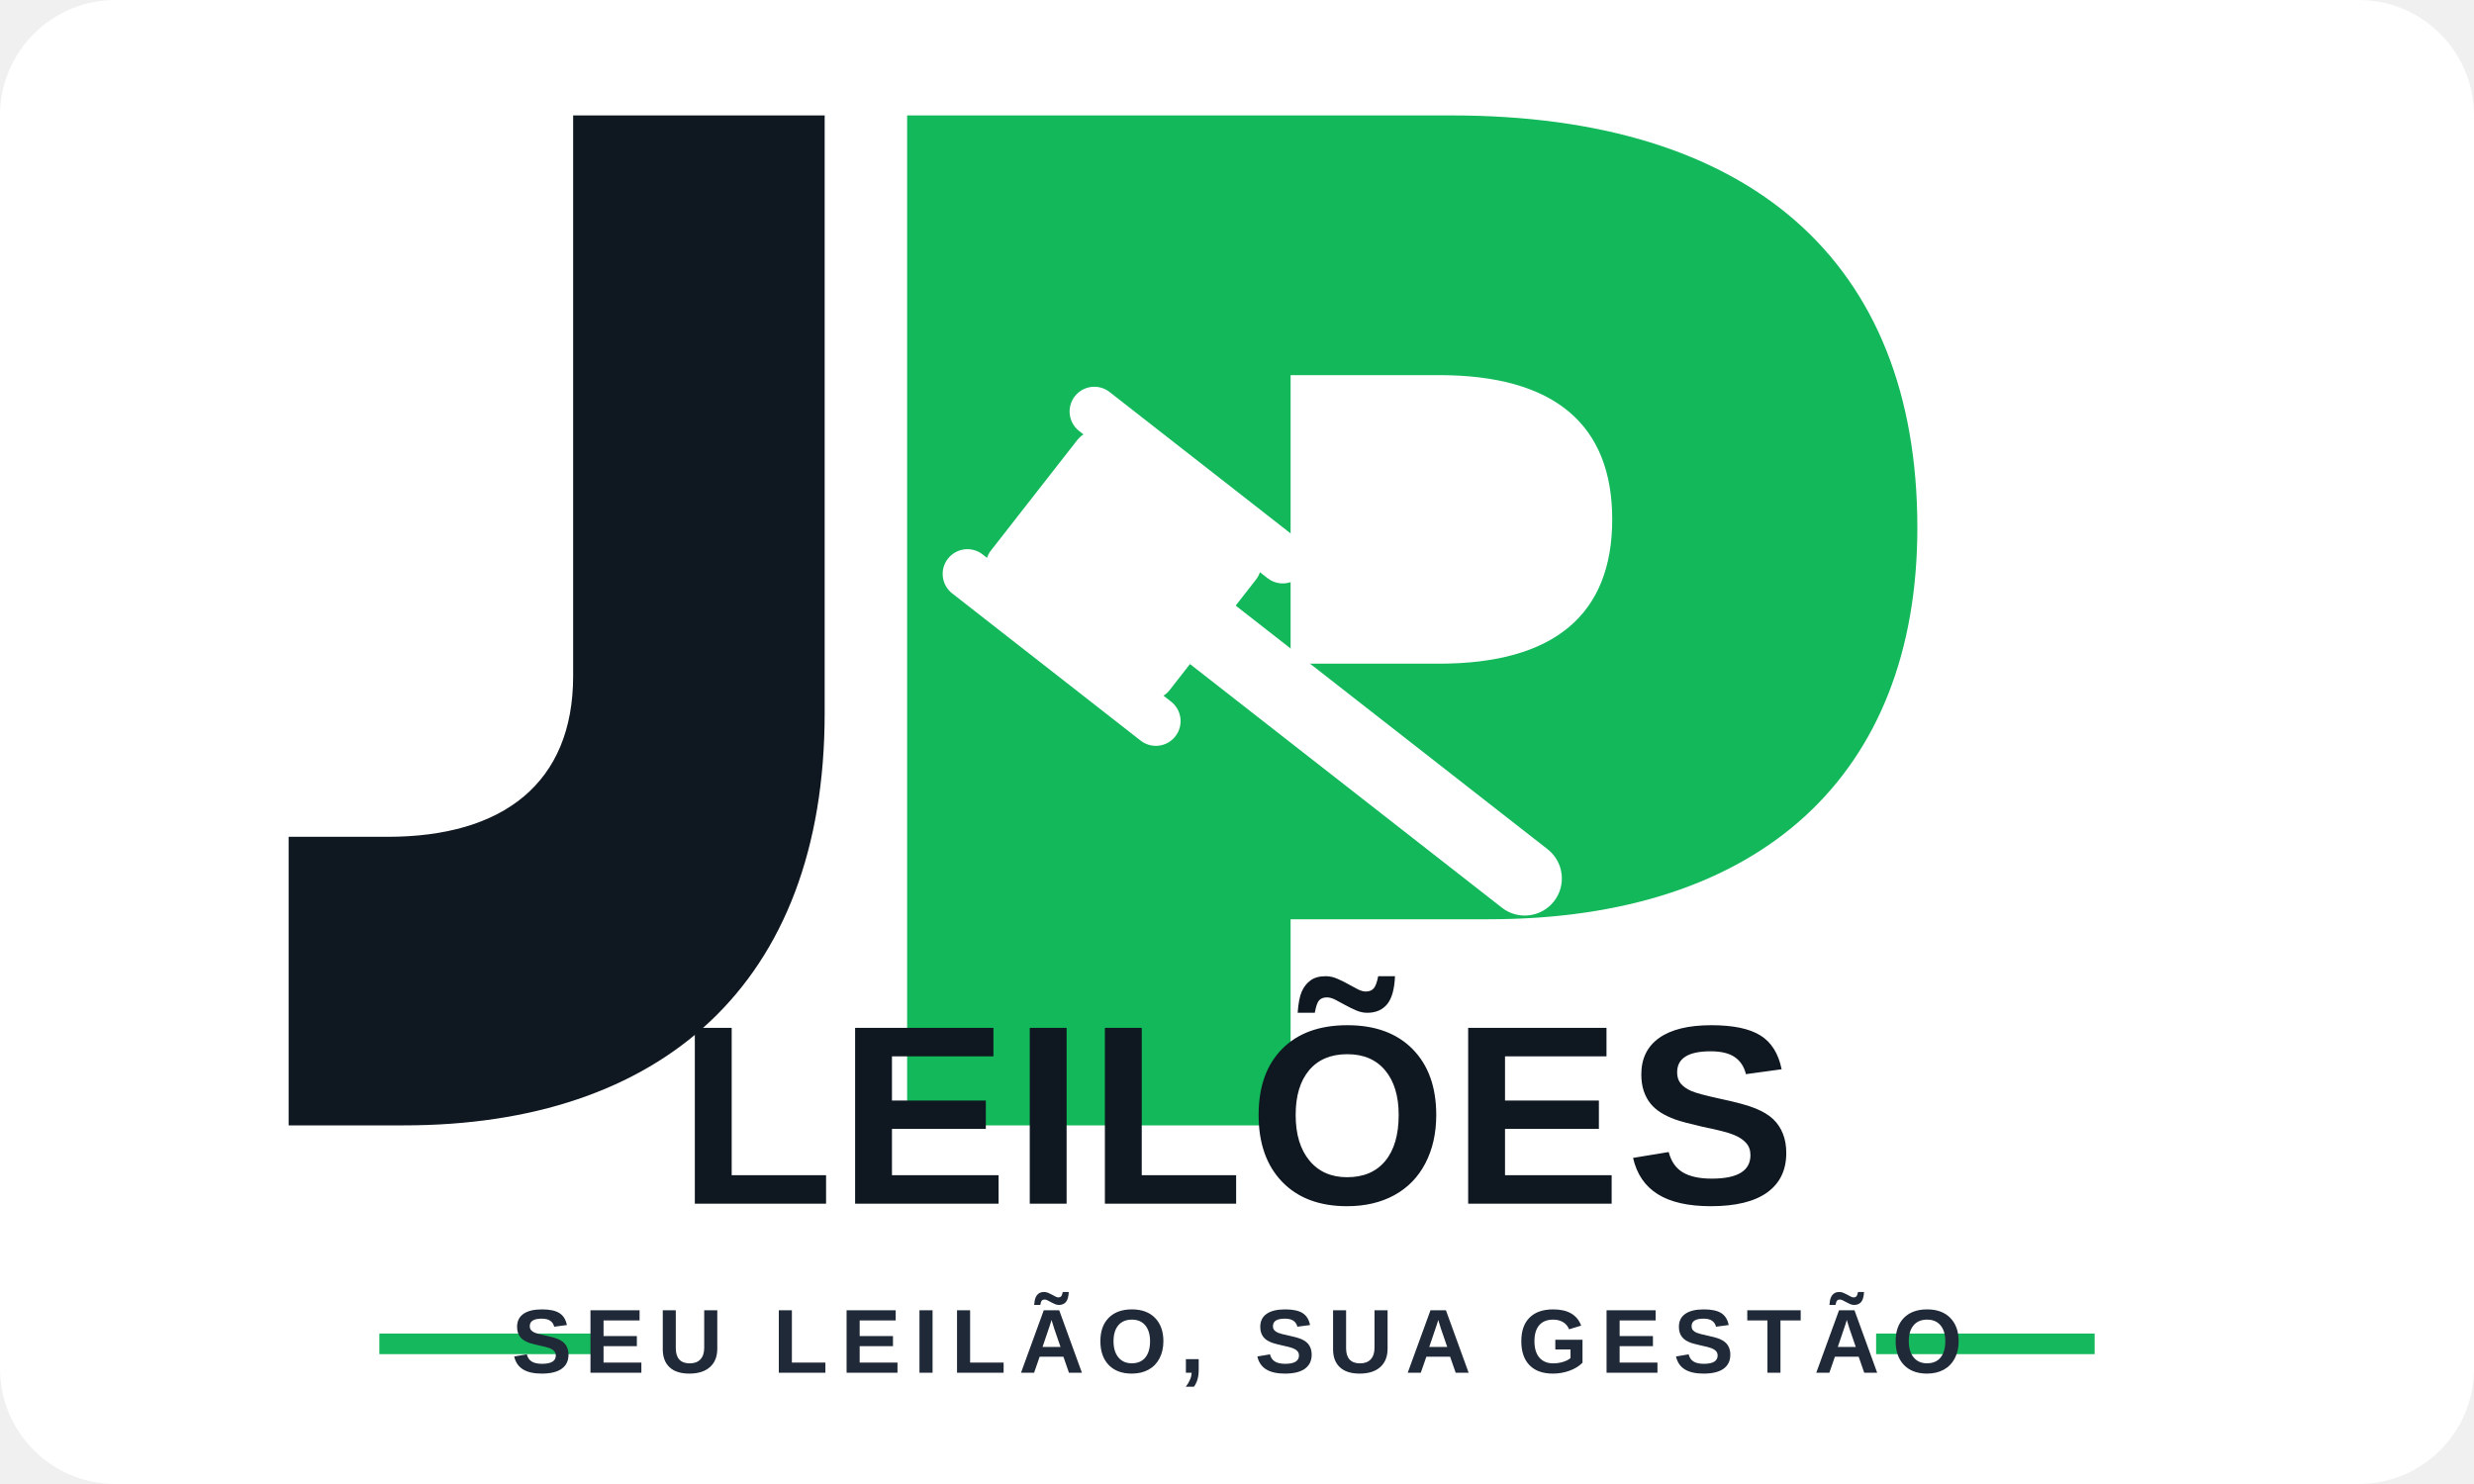
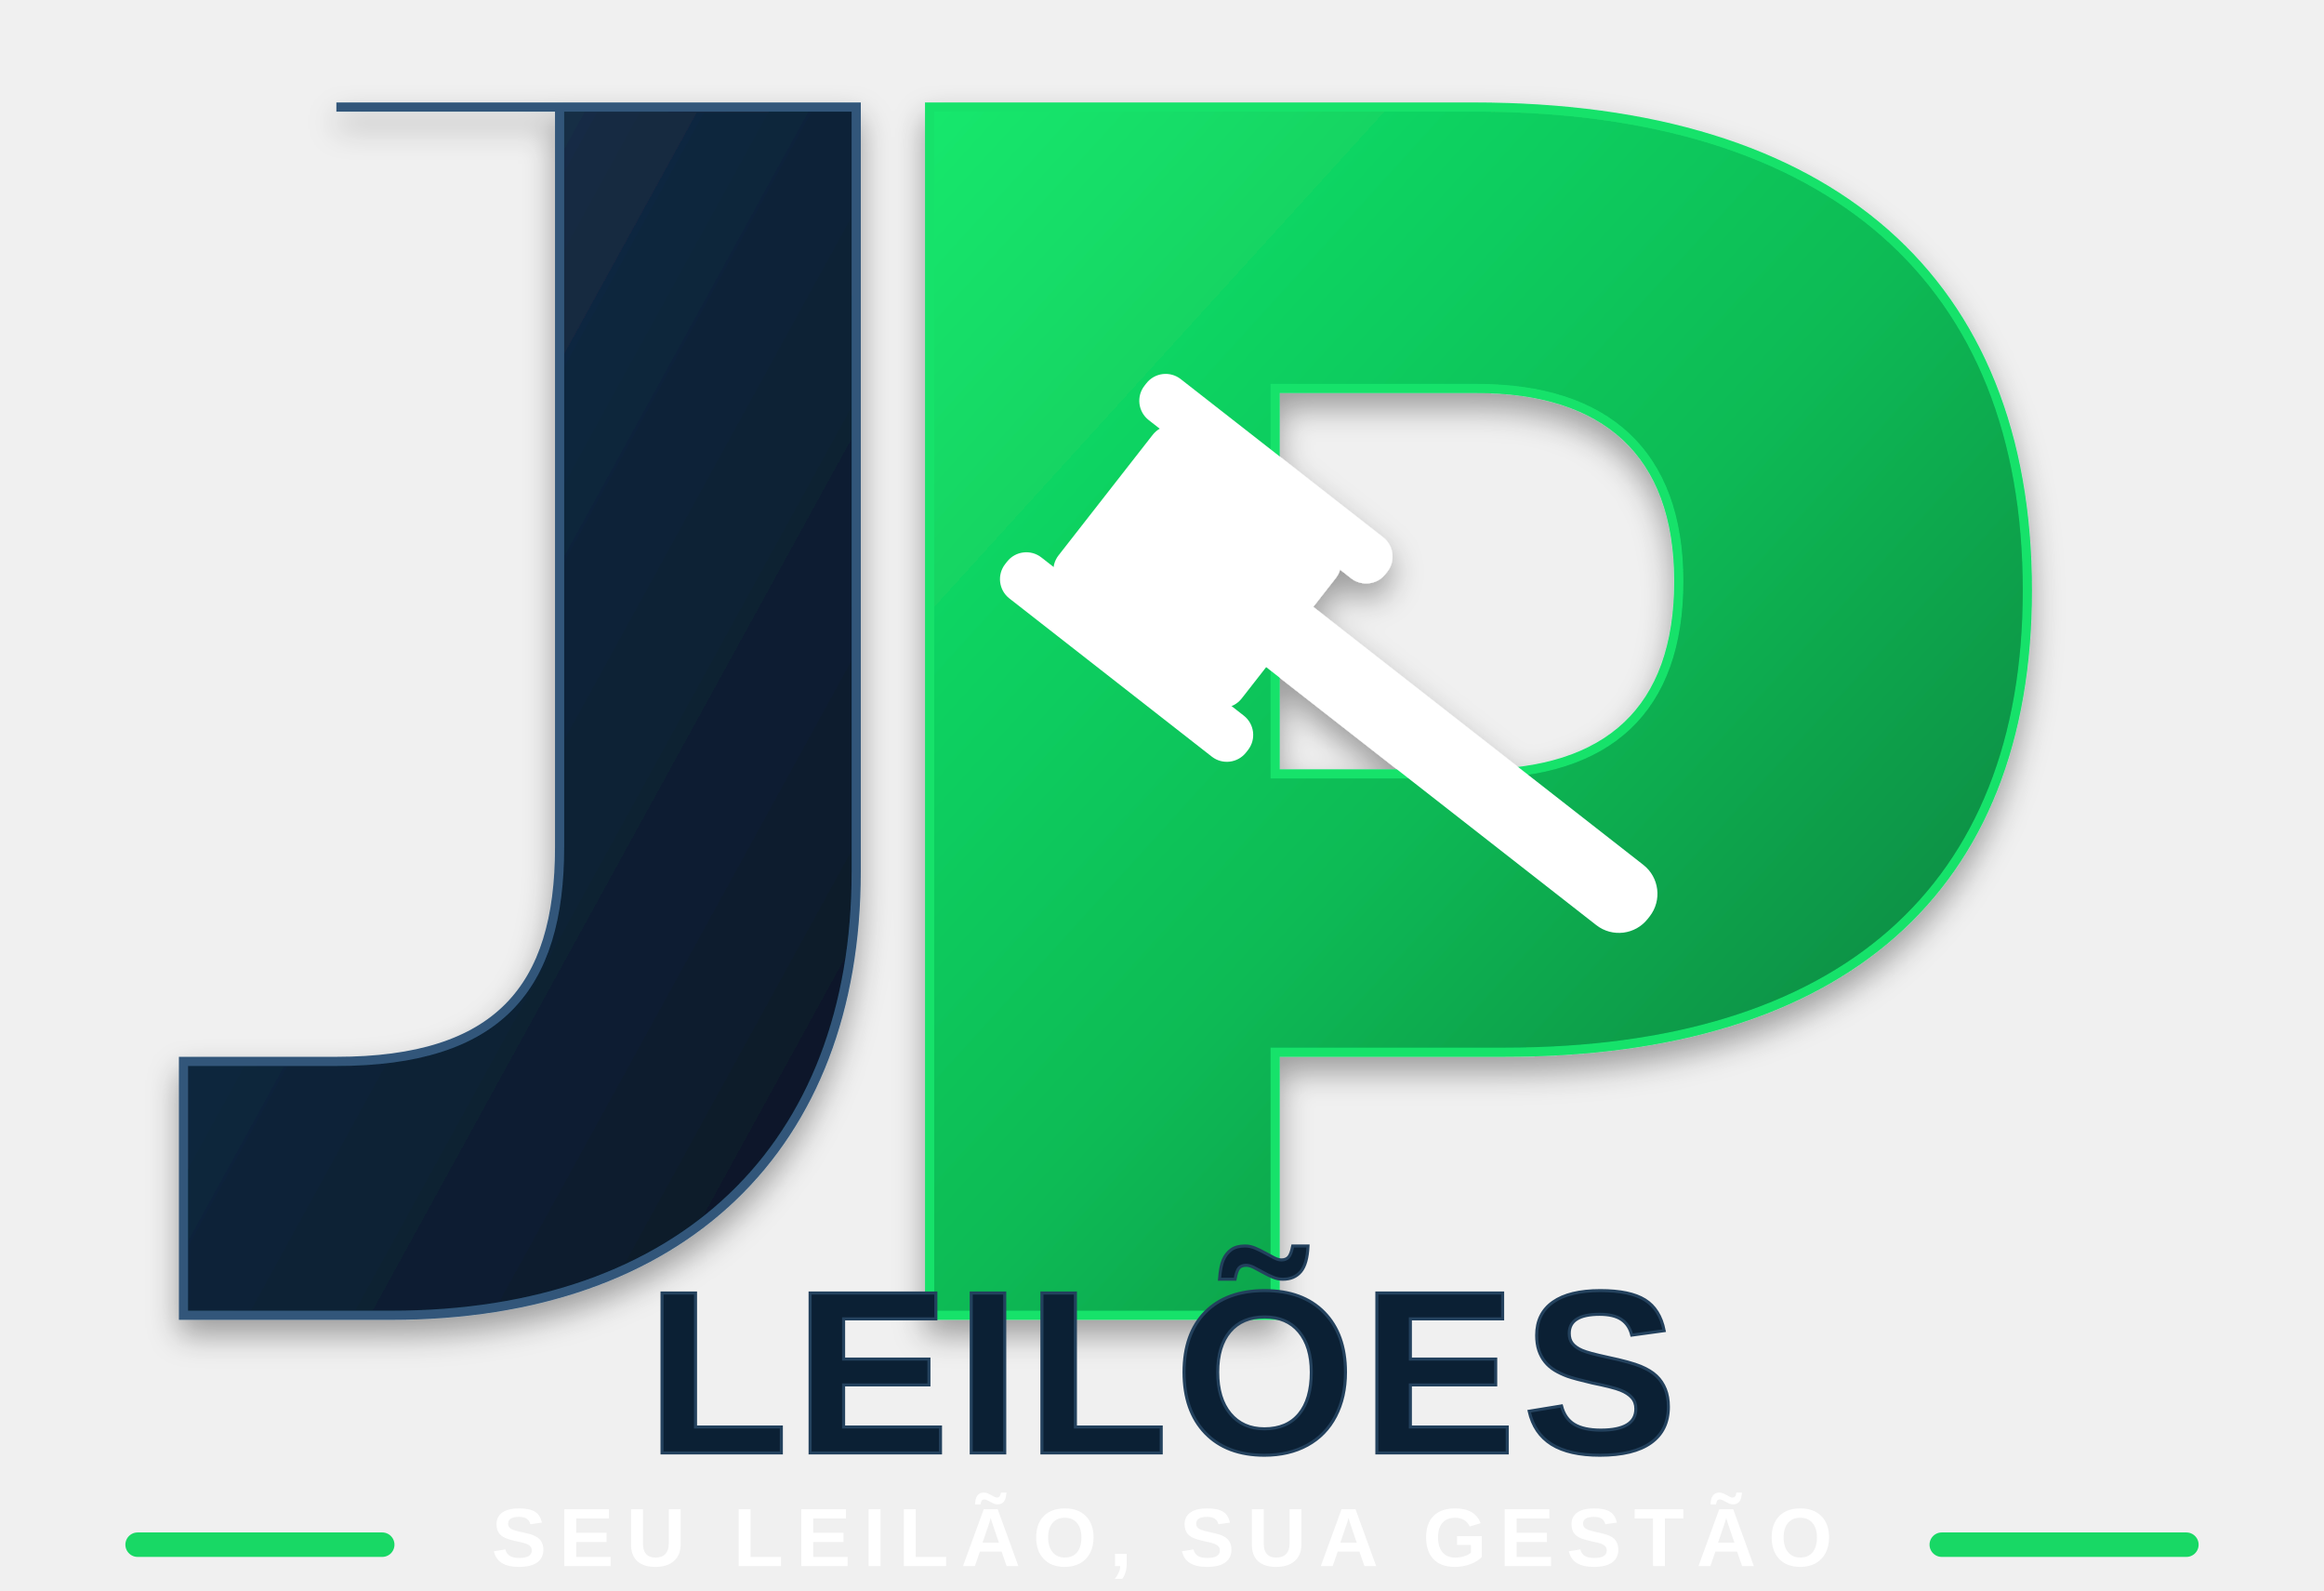
- <svg xmlns="http://www.w3.org/2000/svg" viewBox="0 0 600 360" role="img" aria-label="JP Leilões">
-   <rect width="600" height="360" rx="28" fill="#ffffff" />
-   <g transform="translate(70 28)">
-     <path d="M35 0h95v145c0 66-40 100-102 100H0v-70h24c28 0 45-13 45-39V0z" fill="#0f1720" />
-     <path d="M150 0h132c72 0 113 35 113 100 0 60-38 95-104 95h-48v50h-93V0zm93 63v70h36c28 0 42-12 42-35 0-23-14-35-42-35h-36z" fill="#12b85a" />
-     <g transform="translate(235 52) rotate(38)">
-       <rect x="-8" y="56" width="150" height="18" rx="9" fill="#ffffff" />
-       <rect x="-18" y="42" width="55" height="46" rx="6" fill="#ffffff" />
-       <rect x="-25" y="34" width="70" height="12" rx="6" fill="#ffffff" />
-       <rect x="-25" y="84" width="70" height="12" rx="6" fill="#ffffff" />
+ <svg xmlns="http://www.w3.org/2000/svg" viewBox="0 0 760 520" role="img" aria-label="JP Leilões">
+   <defs>
+     <linearGradient id="navy" x1="0" y1="0" x2="1" y2="1">
+       <stop offset="0" stop-color="#203b57" />
+       <stop offset="0.48" stop-color="#0e2439" />
+       <stop offset="1" stop-color="#061525" />
+     </linearGradient>
+     <linearGradient id="green" x1="0" y1="0" x2="1" y2="1">
+       <stop offset="0" stop-color="#17e86d" />
+       <stop offset="0.5" stop-color="#0abb55" />
+       <stop offset="1" stop-color="#05733a" />
+     </linearGradient>
+     <filter id="shadow" x="-20%" y="-20%" width="140%" height="140%">
+       <feDropShadow dx="0" dy="5" stdDeviation="5" flood-color="#000" flood-opacity=".35" />
+     </filter>
+   </defs>
+   <g filter="url(#shadow)">
+     <path d="M110 35h170v250c0 90-57 145-152 145H60v-83h50c53 0 73-24 73-70V35z" fill="url(#navy)" stroke="#31577a" stroke-width="3" />
+     <path d="M304 35h178c117 0 181 57 181 158 0 98-61 151-171 151h-75v86H304V35zm113 92v126h66c43 0 66-21 66-63 0-42-24-63-66-63h-66z" fill="url(#green)" stroke="#16e26b" stroke-width="3" />
+     <g transform="translate(430 110) rotate(38)">
+       <rect x="-2" y="70" width="205" height="25" rx="12" fill="#fff" />
+       <rect x="-22" y="50" width="76" height="66" rx="8" fill="#fff" />
+       <rect x="-34" y="38" width="100" height="17" rx="8" fill="#fff" />
+       <rect x="-34" y="112" width="100" height="17" rx="8" fill="#fff" />
    </g>
  </g>
-   <text x="300" y="292" text-anchor="middle" font-family="Arial,Helvetica,sans-serif" font-size="62" font-weight="900" letter-spacing="1" fill="#0f1720">LEILÕES</text>
-   <line x1="92" y1="326" x2="145" y2="326" stroke="#16b85d" stroke-width="5" />
-   <line x1="455" y1="326" x2="508" y2="326" stroke="#16b85d" stroke-width="5" />
-   <text x="300" y="333" text-anchor="middle" font-family="Arial,Helvetica,sans-serif" font-size="22" font-weight="600" letter-spacing="3" fill="#1f2937">SEU LEILÃO, SUA GESTÃO</text>
+   <text x="380" y="475" text-anchor="middle" font-family="Arial,Helvetica,sans-serif" font-size="76" font-weight="900" letter-spacing="2" fill="#0b2034" stroke="#23415d" stroke-width="1">LEILÕES</text>
+   <line x1="45" y1="505" x2="125" y2="505" stroke="#18d865" stroke-width="8" stroke-linecap="round" />
+   <line x1="635" y1="505" x2="715" y2="505" stroke="#18d865" stroke-width="8" stroke-linecap="round" />
+   <text x="380" y="512" text-anchor="middle" font-family="Arial,Helvetica,sans-serif" font-size="27" font-weight="800" letter-spacing="4" fill="#ffffff">SEU LEILÃO, SUA GESTÃO</text>
</svg>
